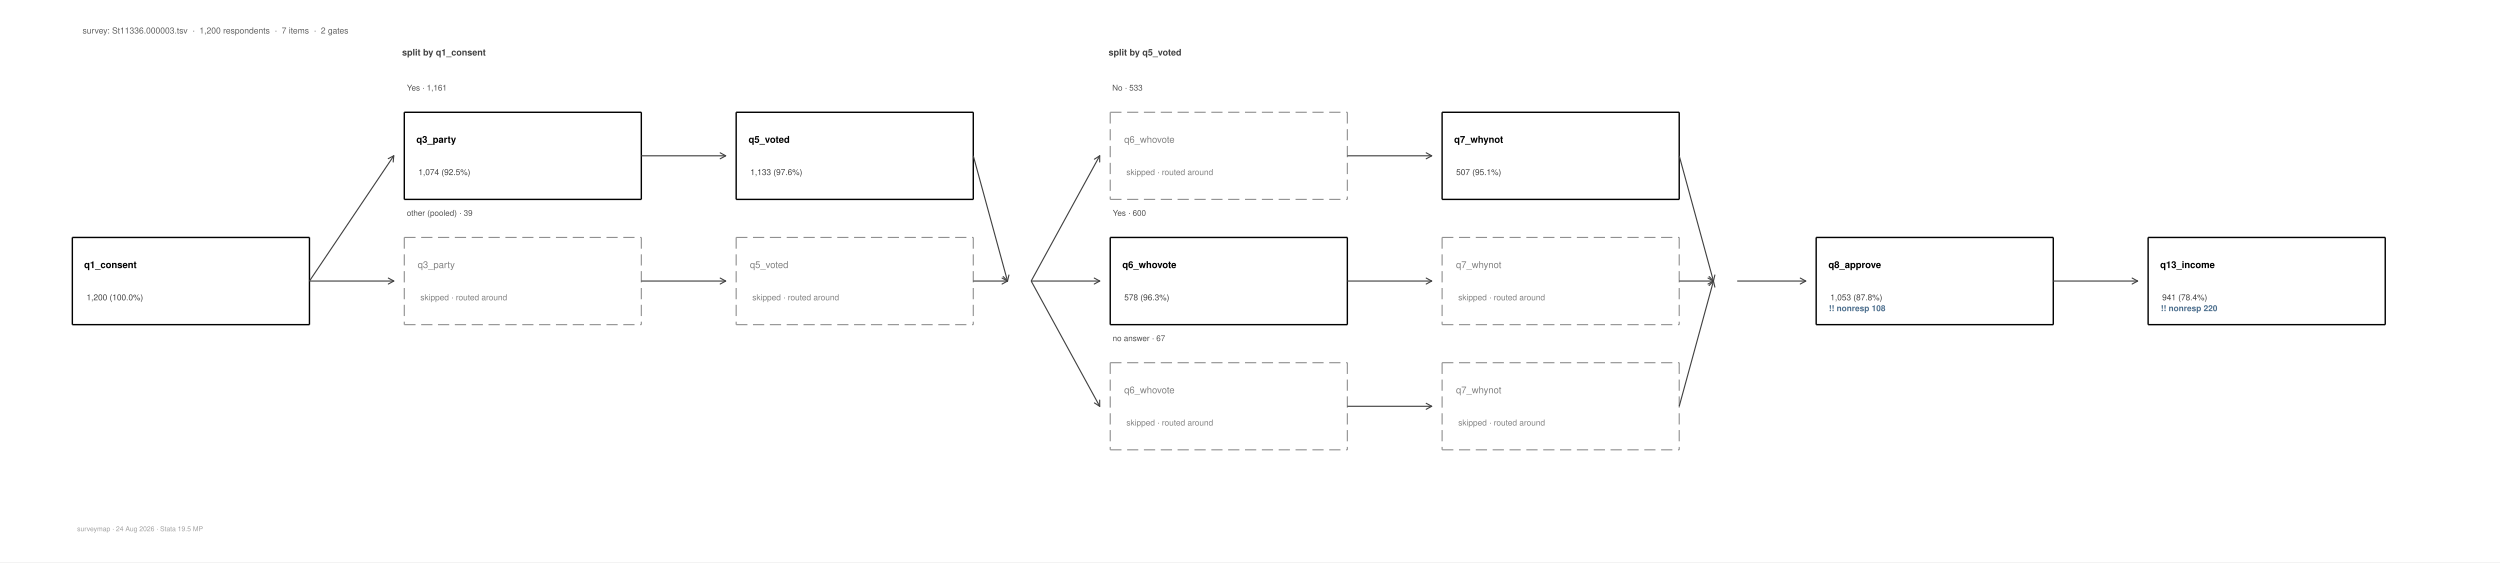
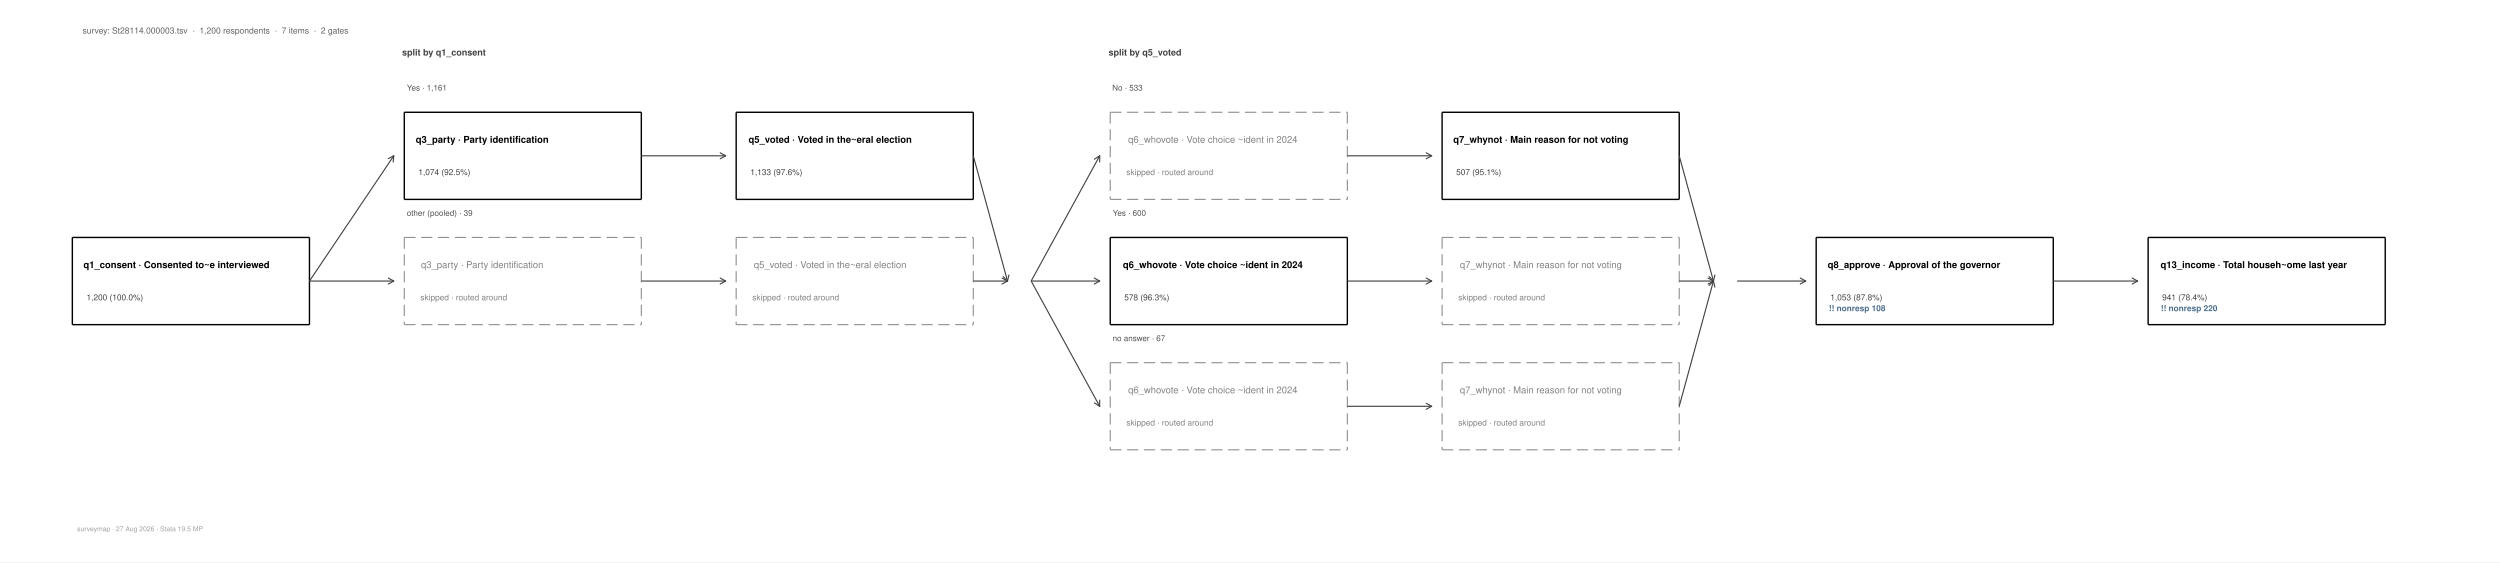
<svg xmlns="http://www.w3.org/2000/svg" version="1.1" width="13.343in" height="3.000in" viewBox="0 0 9607 2160">
  <rect x="0" y="0" width="9607" height="2160" style="fill:#FFFFFF;stroke:none" />
  <rect x="0.00" y="0.00" width="9605.80" height="2160.00" style="fill:#FFFFFF" />
  <rect x="2.16" y="2.16" width="9601.48" height="2155.68" style="fill:none;stroke:#FFFFFF;stroke-width:4.32" />
  <line x1="278.00" y1="912.46" x2="1189.17" y2="912.46" style="stroke:#000000;stroke-width:5.40" />
  <line x1="278.00" y1="1247.54" x2="1189.17" y2="1247.54" style="stroke:#000000;stroke-width:5.40" />
  <line x1="278.00" y1="912.46" x2="278.00" y2="1247.54" style="stroke:#000000;stroke-width:5.40" />
  <line x1="1189.17" y1="912.46" x2="1189.17" y2="1247.54" style="stroke:#000000;stroke-width:5.40" />
  <line x1="1553.63" y1="431.46" x2="2464.50" y2="431.46" style="stroke:#000000;stroke-width:5.40" />
  <line x1="1553.63" y1="766.24" x2="2464.50" y2="766.24" style="stroke:#000000;stroke-width:5.40" />
  <line x1="1553.63" y1="431.46" x2="1553.63" y2="766.24" style="stroke:#000000;stroke-width:5.40" />
  <line x1="2464.50" y1="431.46" x2="2464.50" y2="766.24" style="stroke:#000000;stroke-width:5.40" />
  <line x1="2828.96" y1="431.46" x2="3740.13" y2="431.46" style="stroke:#000000;stroke-width:5.40" />
  <line x1="2828.96" y1="766.24" x2="3740.13" y2="766.24" style="stroke:#000000;stroke-width:5.40" />
  <line x1="2828.96" y1="431.46" x2="2828.96" y2="766.24" style="stroke:#000000;stroke-width:5.40" />
  <line x1="3740.13" y1="431.46" x2="3740.13" y2="766.24" style="stroke:#000000;stroke-width:5.40" />
  <line x1="5541.74" y1="431.46" x2="6452.90" y2="431.46" style="stroke:#000000;stroke-width:5.40" />
  <line x1="5541.74" y1="766.24" x2="6452.90" y2="766.24" style="stroke:#000000;stroke-width:5.40" />
  <line x1="5541.74" y1="431.46" x2="5541.74" y2="766.24" style="stroke:#000000;stroke-width:5.40" />
  <line x1="6452.90" y1="431.46" x2="6452.90" y2="766.24" style="stroke:#000000;stroke-width:5.40" />
  <line x1="4266.41" y1="912.46" x2="5177.57" y2="912.46" style="stroke:#000000;stroke-width:5.40" />
  <line x1="4266.41" y1="1247.54" x2="5177.57" y2="1247.54" style="stroke:#000000;stroke-width:5.40" />
  <line x1="4266.41" y1="912.46" x2="4266.41" y2="1247.54" style="stroke:#000000;stroke-width:5.40" />
  <line x1="5177.57" y1="912.46" x2="5177.57" y2="1247.54" style="stroke:#000000;stroke-width:5.40" />
  <line x1="6979.19" y1="912.46" x2="7890.35" y2="912.46" style="stroke:#000000;stroke-width:5.40" />
  <line x1="6979.19" y1="1247.54" x2="7890.35" y2="1247.54" style="stroke:#000000;stroke-width:5.40" />
  <line x1="6979.19" y1="912.46" x2="6979.19" y2="1247.54" style="stroke:#000000;stroke-width:5.40" />
  <line x1="7890.35" y1="912.46" x2="7890.35" y2="1247.54" style="stroke:#000000;stroke-width:5.40" />
  <line x1="8254.81" y1="912.46" x2="9165.98" y2="912.46" style="stroke:#000000;stroke-width:5.40" />
  <line x1="8254.81" y1="1247.54" x2="9165.98" y2="1247.54" style="stroke:#000000;stroke-width:5.40" />
  <line x1="8254.81" y1="912.46" x2="8254.81" y2="1247.54" style="stroke:#000000;stroke-width:5.40" />
  <line x1="9165.98" y1="912.46" x2="9165.98" y2="1247.54" style="stroke:#000000;stroke-width:5.40" />
  <line x1="1553.63" y1="912.46" x2="1596.86" y2="912.46" style="stroke:#909090;stroke-width:4.32" />
  <line x1="1618.48" y1="912.46" x2="1661.71" y2="912.46" style="stroke:#909090;stroke-width:4.32" />
  <line x1="1683.03" y1="912.46" x2="1726.26" y2="912.46" style="stroke:#909090;stroke-width:4.32" />
  <line x1="1747.87" y1="912.46" x2="1791.11" y2="912.46" style="stroke:#909090;stroke-width:4.32" />
  <line x1="1812.72" y1="912.46" x2="1855.65" y2="912.46" style="stroke:#909090;stroke-width:4.32" />
  <line x1="1877.27" y1="912.46" x2="1920.50" y2="912.46" style="stroke:#909090;stroke-width:4.32" />
  <line x1="1942.12" y1="912.46" x2="1985.35" y2="912.46" style="stroke:#909090;stroke-width:4.32" />
  <line x1="2006.96" y1="912.46" x2="2049.89" y2="912.46" style="stroke:#909090;stroke-width:4.32" />
  <line x1="2071.51" y1="912.46" x2="2114.74" y2="912.46" style="stroke:#909090;stroke-width:4.32" />
  <line x1="2136.36" y1="912.46" x2="2179.59" y2="912.46" style="stroke:#909090;stroke-width:4.32" />
  <line x1="2200.90" y1="912.46" x2="2244.14" y2="912.46" style="stroke:#909090;stroke-width:4.32" />
  <line x1="2265.75" y1="912.46" x2="2308.98" y2="912.46" style="stroke:#909090;stroke-width:4.32" />
  <line x1="2330.60" y1="912.46" x2="2373.53" y2="912.46" style="stroke:#909090;stroke-width:4.32" />
  <line x1="2395.15" y1="912.46" x2="2438.38" y2="912.46" style="stroke:#909090;stroke-width:4.32" />
  <line x1="2459.99" y1="912.46" x2="2464.50" y2="912.46" style="stroke:#909090;stroke-width:4.32" />
  <line x1="1553.63" y1="1247.54" x2="1596.86" y2="1247.54" style="stroke:#909090;stroke-width:4.32" />
  <line x1="1618.48" y1="1247.54" x2="1661.71" y2="1247.54" style="stroke:#909090;stroke-width:4.32" />
  <line x1="1683.03" y1="1247.54" x2="1726.26" y2="1247.54" style="stroke:#909090;stroke-width:4.32" />
  <line x1="1747.87" y1="1247.54" x2="1791.11" y2="1247.54" style="stroke:#909090;stroke-width:4.32" />
  <line x1="1812.72" y1="1247.54" x2="1855.65" y2="1247.54" style="stroke:#909090;stroke-width:4.32" />
  <line x1="1877.27" y1="1247.54" x2="1920.50" y2="1247.54" style="stroke:#909090;stroke-width:4.32" />
  <line x1="1942.12" y1="1247.54" x2="1985.35" y2="1247.54" style="stroke:#909090;stroke-width:4.32" />
  <line x1="2006.96" y1="1247.54" x2="2049.89" y2="1247.54" style="stroke:#909090;stroke-width:4.32" />
  <line x1="2071.51" y1="1247.54" x2="2114.74" y2="1247.54" style="stroke:#909090;stroke-width:4.32" />
  <line x1="2136.36" y1="1247.54" x2="2179.59" y2="1247.54" style="stroke:#909090;stroke-width:4.32" />
  <line x1="2200.90" y1="1247.54" x2="2244.14" y2="1247.54" style="stroke:#909090;stroke-width:4.32" />
  <line x1="2265.75" y1="1247.54" x2="2308.98" y2="1247.54" style="stroke:#909090;stroke-width:4.32" />
  <line x1="2330.60" y1="1247.54" x2="2373.53" y2="1247.54" style="stroke:#909090;stroke-width:4.32" />
  <line x1="2395.15" y1="1247.54" x2="2438.38" y2="1247.54" style="stroke:#909090;stroke-width:4.32" />
  <line x1="2459.99" y1="1247.54" x2="2464.50" y2="1247.54" style="stroke:#909090;stroke-width:4.32" />
  <line x1="1553.63" y1="912.46" x2="1553.63" y2="955.70" style="stroke:#909090;stroke-width:4.32" />
  <line x1="1553.63" y1="977.31" x2="1553.63" y2="1020.25" style="stroke:#909090;stroke-width:4.32" />
  <line x1="1553.63" y1="1041.87" x2="1553.63" y2="1085.10" style="stroke:#909090;stroke-width:4.32" />
  <line x1="1553.63" y1="1106.72" x2="1553.63" y2="1149.96" style="stroke:#909090;stroke-width:4.32" />
  <line x1="1553.63" y1="1171.28" x2="1553.63" y2="1214.51" style="stroke:#909090;stroke-width:4.32" />
  <line x1="1553.63" y1="1236.13" x2="1553.63" y2="1247.54" style="stroke:#909090;stroke-width:4.32" />
  <line x1="2464.50" y1="912.46" x2="2464.50" y2="955.70" style="stroke:#909090;stroke-width:4.32" />
  <line x1="2464.50" y1="977.31" x2="2464.50" y2="1020.25" style="stroke:#909090;stroke-width:4.32" />
  <line x1="2464.50" y1="1041.87" x2="2464.50" y2="1085.10" style="stroke:#909090;stroke-width:4.32" />
  <line x1="2464.50" y1="1106.72" x2="2464.50" y2="1149.96" style="stroke:#909090;stroke-width:4.32" />
  <line x1="2464.50" y1="1171.28" x2="2464.50" y2="1214.51" style="stroke:#909090;stroke-width:4.32" />
  <line x1="2464.50" y1="1236.13" x2="2464.50" y2="1247.54" style="stroke:#909090;stroke-width:4.32" />
  <line x1="2828.96" y1="912.46" x2="2872.19" y2="912.46" style="stroke:#909090;stroke-width:4.32" />
  <line x1="2893.51" y1="912.46" x2="2936.74" y2="912.46" style="stroke:#909090;stroke-width:4.32" />
  <line x1="2958.36" y1="912.46" x2="3001.59" y2="912.46" style="stroke:#909090;stroke-width:4.32" />
  <line x1="3023.20" y1="912.46" x2="3066.13" y2="912.46" style="stroke:#909090;stroke-width:4.32" />
  <line x1="3087.75" y1="912.46" x2="3130.98" y2="912.46" style="stroke:#909090;stroke-width:4.32" />
  <line x1="3152.60" y1="912.46" x2="3195.83" y2="912.46" style="stroke:#909090;stroke-width:4.32" />
  <line x1="3217.44" y1="912.46" x2="3260.38" y2="912.46" style="stroke:#909090;stroke-width:4.32" />
  <line x1="3281.99" y1="912.46" x2="3325.22" y2="912.46" style="stroke:#909090;stroke-width:4.32" />
  <line x1="3346.84" y1="912.46" x2="3390.07" y2="912.46" style="stroke:#909090;stroke-width:4.32" />
  <line x1="3411.39" y1="912.46" x2="3454.62" y2="912.46" style="stroke:#909090;stroke-width:4.32" />
  <line x1="3476.23" y1="912.46" x2="3519.46" y2="912.46" style="stroke:#909090;stroke-width:4.32" />
  <line x1="3541.08" y1="912.46" x2="3584.01" y2="912.46" style="stroke:#909090;stroke-width:4.32" />
  <line x1="3605.63" y1="912.46" x2="3648.86" y2="912.46" style="stroke:#909090;stroke-width:4.32" />
  <line x1="3670.47" y1="912.46" x2="3713.71" y2="912.46" style="stroke:#909090;stroke-width:4.32" />
  <line x1="3735.32" y1="912.46" x2="3740.13" y2="912.46" style="stroke:#909090;stroke-width:4.32" />
  <line x1="2828.96" y1="1247.54" x2="2872.19" y2="1247.54" style="stroke:#909090;stroke-width:4.32" />
  <line x1="2893.51" y1="1247.54" x2="2936.74" y2="1247.54" style="stroke:#909090;stroke-width:4.32" />
  <line x1="2958.36" y1="1247.54" x2="3001.59" y2="1247.54" style="stroke:#909090;stroke-width:4.32" />
  <line x1="3023.20" y1="1247.54" x2="3066.13" y2="1247.54" style="stroke:#909090;stroke-width:4.32" />
  <line x1="3087.75" y1="1247.54" x2="3130.98" y2="1247.54" style="stroke:#909090;stroke-width:4.32" />
  <line x1="3152.60" y1="1247.54" x2="3195.83" y2="1247.54" style="stroke:#909090;stroke-width:4.32" />
  <line x1="3217.44" y1="1247.54" x2="3260.38" y2="1247.54" style="stroke:#909090;stroke-width:4.32" />
  <line x1="3281.99" y1="1247.54" x2="3325.22" y2="1247.54" style="stroke:#909090;stroke-width:4.32" />
  <line x1="3346.84" y1="1247.54" x2="3390.07" y2="1247.54" style="stroke:#909090;stroke-width:4.32" />
  <line x1="3411.39" y1="1247.54" x2="3454.62" y2="1247.54" style="stroke:#909090;stroke-width:4.32" />
  <line x1="3476.23" y1="1247.54" x2="3519.46" y2="1247.54" style="stroke:#909090;stroke-width:4.32" />
  <line x1="3541.08" y1="1247.54" x2="3584.01" y2="1247.54" style="stroke:#909090;stroke-width:4.32" />
  <line x1="3605.63" y1="1247.54" x2="3648.86" y2="1247.54" style="stroke:#909090;stroke-width:4.32" />
  <line x1="3670.47" y1="1247.54" x2="3713.71" y2="1247.54" style="stroke:#909090;stroke-width:4.32" />
  <line x1="3735.32" y1="1247.54" x2="3740.13" y2="1247.54" style="stroke:#909090;stroke-width:4.32" />
  <line x1="2828.96" y1="912.46" x2="2828.96" y2="955.70" style="stroke:#909090;stroke-width:4.32" />
  <line x1="2828.96" y1="977.31" x2="2828.96" y2="1020.25" style="stroke:#909090;stroke-width:4.32" />
  <line x1="2828.96" y1="1041.87" x2="2828.96" y2="1085.10" style="stroke:#909090;stroke-width:4.32" />
  <line x1="2828.96" y1="1106.72" x2="2828.96" y2="1149.96" style="stroke:#909090;stroke-width:4.32" />
  <line x1="2828.96" y1="1171.28" x2="2828.96" y2="1214.51" style="stroke:#909090;stroke-width:4.32" />
  <line x1="2828.96" y1="1236.13" x2="2828.96" y2="1247.54" style="stroke:#909090;stroke-width:4.32" />
  <line x1="3740.13" y1="912.46" x2="3740.13" y2="955.70" style="stroke:#909090;stroke-width:4.32" />
  <line x1="3740.13" y1="977.31" x2="3740.13" y2="1020.25" style="stroke:#909090;stroke-width:4.32" />
  <line x1="3740.13" y1="1041.87" x2="3740.13" y2="1085.10" style="stroke:#909090;stroke-width:4.32" />
  <line x1="3740.13" y1="1106.72" x2="3740.13" y2="1149.96" style="stroke:#909090;stroke-width:4.32" />
  <line x1="3740.13" y1="1171.28" x2="3740.13" y2="1214.51" style="stroke:#909090;stroke-width:4.32" />
  <line x1="3740.13" y1="1236.13" x2="3740.13" y2="1247.54" style="stroke:#909090;stroke-width:4.32" />
  <line x1="4266.41" y1="431.46" x2="4309.64" y2="431.46" style="stroke:#909090;stroke-width:4.32" />
  <line x1="4331.26" y1="431.46" x2="4374.19" y2="431.46" style="stroke:#909090;stroke-width:4.32" />
  <line x1="4395.80" y1="431.46" x2="4439.03" y2="431.46" style="stroke:#909090;stroke-width:4.32" />
  <line x1="4460.65" y1="431.46" x2="4503.88" y2="431.46" style="stroke:#909090;stroke-width:4.32" />
  <line x1="4525.20" y1="431.46" x2="4568.43" y2="431.46" style="stroke:#909090;stroke-width:4.32" />
  <line x1="4590.04" y1="431.46" x2="4633.28" y2="431.46" style="stroke:#909090;stroke-width:4.32" />
  <line x1="4654.89" y1="431.46" x2="4697.82" y2="431.46" style="stroke:#909090;stroke-width:4.32" />
  <line x1="4719.44" y1="431.46" x2="4762.67" y2="431.46" style="stroke:#909090;stroke-width:4.32" />
  <line x1="4784.29" y1="431.46" x2="4827.52" y2="431.46" style="stroke:#909090;stroke-width:4.32" />
  <line x1="4849.13" y1="431.46" x2="4892.06" y2="431.46" style="stroke:#909090;stroke-width:4.32" />
  <line x1="4913.68" y1="431.46" x2="4956.91" y2="431.46" style="stroke:#909090;stroke-width:4.32" />
  <line x1="4978.53" y1="431.46" x2="5021.76" y2="431.46" style="stroke:#909090;stroke-width:4.32" />
  <line x1="5043.37" y1="431.46" x2="5086.31" y2="431.46" style="stroke:#909090;stroke-width:4.32" />
  <line x1="5107.92" y1="431.46" x2="5151.15" y2="431.46" style="stroke:#909090;stroke-width:4.32" />
  <line x1="5172.77" y1="431.46" x2="5177.57" y2="431.46" style="stroke:#909090;stroke-width:4.32" />
  <line x1="4266.41" y1="766.24" x2="4309.64" y2="766.24" style="stroke:#909090;stroke-width:4.32" />
  <line x1="4331.26" y1="766.24" x2="4374.19" y2="766.24" style="stroke:#909090;stroke-width:4.32" />
  <line x1="4395.80" y1="766.24" x2="4439.03" y2="766.24" style="stroke:#909090;stroke-width:4.32" />
  <line x1="4460.65" y1="766.24" x2="4503.88" y2="766.24" style="stroke:#909090;stroke-width:4.32" />
  <line x1="4525.20" y1="766.24" x2="4568.43" y2="766.24" style="stroke:#909090;stroke-width:4.32" />
  <line x1="4590.04" y1="766.24" x2="4633.28" y2="766.24" style="stroke:#909090;stroke-width:4.32" />
  <line x1="4654.89" y1="766.24" x2="4697.82" y2="766.24" style="stroke:#909090;stroke-width:4.32" />
  <line x1="4719.44" y1="766.24" x2="4762.67" y2="766.24" style="stroke:#909090;stroke-width:4.32" />
  <line x1="4784.29" y1="766.24" x2="4827.52" y2="766.24" style="stroke:#909090;stroke-width:4.32" />
  <line x1="4849.13" y1="766.24" x2="4892.06" y2="766.24" style="stroke:#909090;stroke-width:4.32" />
  <line x1="4913.68" y1="766.24" x2="4956.91" y2="766.24" style="stroke:#909090;stroke-width:4.32" />
  <line x1="4978.53" y1="766.24" x2="5021.76" y2="766.24" style="stroke:#909090;stroke-width:4.32" />
  <line x1="5043.37" y1="766.24" x2="5086.31" y2="766.24" style="stroke:#909090;stroke-width:4.32" />
  <line x1="5107.92" y1="766.24" x2="5151.15" y2="766.24" style="stroke:#909090;stroke-width:4.32" />
  <line x1="5172.77" y1="766.24" x2="5177.57" y2="766.24" style="stroke:#909090;stroke-width:4.32" />
  <line x1="4266.41" y1="431.46" x2="4266.41" y2="474.70" style="stroke:#909090;stroke-width:4.32" />
  <line x1="4266.41" y1="496.31" x2="4266.41" y2="539.25" style="stroke:#909090;stroke-width:4.32" />
  <line x1="4266.41" y1="560.87" x2="4266.41" y2="604.10" style="stroke:#909090;stroke-width:4.32" />
  <line x1="4266.41" y1="625.72" x2="4266.41" y2="668.96" style="stroke:#909090;stroke-width:4.32" />
  <line x1="4266.41" y1="690.28" x2="4266.41" y2="733.51" style="stroke:#909090;stroke-width:4.32" />
  <line x1="4266.41" y1="755.13" x2="4266.41" y2="766.24" style="stroke:#909090;stroke-width:4.32" />
  <line x1="5177.57" y1="431.46" x2="5177.57" y2="474.70" style="stroke:#909090;stroke-width:4.32" />
  <line x1="5177.57" y1="496.31" x2="5177.57" y2="539.25" style="stroke:#909090;stroke-width:4.32" />
  <line x1="5177.57" y1="560.87" x2="5177.57" y2="604.10" style="stroke:#909090;stroke-width:4.32" />
  <line x1="5177.57" y1="625.72" x2="5177.57" y2="668.96" style="stroke:#909090;stroke-width:4.32" />
  <line x1="5177.57" y1="690.28" x2="5177.57" y2="733.51" style="stroke:#909090;stroke-width:4.32" />
  <line x1="5177.57" y1="755.13" x2="5177.57" y2="766.24" style="stroke:#909090;stroke-width:4.32" />
  <line x1="5541.74" y1="912.46" x2="5584.97" y2="912.46" style="stroke:#909090;stroke-width:4.32" />
  <line x1="5606.59" y1="912.46" x2="5649.52" y2="912.46" style="stroke:#909090;stroke-width:4.32" />
  <line x1="5671.13" y1="912.46" x2="5714.36" y2="912.46" style="stroke:#909090;stroke-width:4.32" />
  <line x1="5735.98" y1="912.46" x2="5779.21" y2="912.46" style="stroke:#909090;stroke-width:4.32" />
  <line x1="5800.83" y1="912.46" x2="5843.76" y2="912.46" style="stroke:#909090;stroke-width:4.32" />
  <line x1="5865.37" y1="912.46" x2="5908.61" y2="912.46" style="stroke:#909090;stroke-width:4.32" />
  <line x1="5930.22" y1="912.46" x2="5973.45" y2="912.46" style="stroke:#909090;stroke-width:4.32" />
  <line x1="5994.77" y1="912.46" x2="6038.00" y2="912.46" style="stroke:#909090;stroke-width:4.32" />
  <line x1="6059.62" y1="912.46" x2="6102.85" y2="912.46" style="stroke:#909090;stroke-width:4.32" />
  <line x1="6124.46" y1="912.46" x2="6167.69" y2="912.46" style="stroke:#909090;stroke-width:4.32" />
  <line x1="6189.01" y1="912.46" x2="6232.24" y2="912.46" style="stroke:#909090;stroke-width:4.32" />
  <line x1="6253.86" y1="912.46" x2="6297.09" y2="912.46" style="stroke:#909090;stroke-width:4.32" />
  <line x1="6318.70" y1="912.46" x2="6361.64" y2="912.46" style="stroke:#909090;stroke-width:4.32" />
  <line x1="6383.25" y1="912.46" x2="6426.48" y2="912.46" style="stroke:#909090;stroke-width:4.32" />
  <line x1="6448.10" y1="912.46" x2="6452.90" y2="912.46" style="stroke:#909090;stroke-width:4.32" />
  <line x1="5541.74" y1="1247.54" x2="5584.97" y2="1247.54" style="stroke:#909090;stroke-width:4.32" />
  <line x1="5606.59" y1="1247.54" x2="5649.52" y2="1247.54" style="stroke:#909090;stroke-width:4.32" />
  <line x1="5671.13" y1="1247.54" x2="5714.36" y2="1247.54" style="stroke:#909090;stroke-width:4.32" />
  <line x1="5735.98" y1="1247.54" x2="5779.21" y2="1247.54" style="stroke:#909090;stroke-width:4.32" />
  <line x1="5800.83" y1="1247.54" x2="5843.76" y2="1247.54" style="stroke:#909090;stroke-width:4.32" />
  <line x1="5865.37" y1="1247.54" x2="5908.61" y2="1247.54" style="stroke:#909090;stroke-width:4.32" />
  <line x1="5930.22" y1="1247.54" x2="5973.45" y2="1247.54" style="stroke:#909090;stroke-width:4.32" />
  <line x1="5994.77" y1="1247.54" x2="6038.00" y2="1247.54" style="stroke:#909090;stroke-width:4.32" />
  <line x1="6059.62" y1="1247.54" x2="6102.85" y2="1247.54" style="stroke:#909090;stroke-width:4.32" />
  <line x1="6124.46" y1="1247.54" x2="6167.69" y2="1247.54" style="stroke:#909090;stroke-width:4.32" />
  <line x1="6189.01" y1="1247.54" x2="6232.24" y2="1247.54" style="stroke:#909090;stroke-width:4.32" />
  <line x1="6253.86" y1="1247.54" x2="6297.09" y2="1247.54" style="stroke:#909090;stroke-width:4.32" />
  <line x1="6318.70" y1="1247.54" x2="6361.64" y2="1247.54" style="stroke:#909090;stroke-width:4.32" />
  <line x1="6383.25" y1="1247.54" x2="6426.48" y2="1247.54" style="stroke:#909090;stroke-width:4.32" />
  <line x1="6448.10" y1="1247.54" x2="6452.90" y2="1247.54" style="stroke:#909090;stroke-width:4.32" />
  <line x1="5541.74" y1="912.46" x2="5541.74" y2="955.70" style="stroke:#909090;stroke-width:4.32" />
  <line x1="5541.74" y1="977.31" x2="5541.74" y2="1020.25" style="stroke:#909090;stroke-width:4.32" />
  <line x1="5541.74" y1="1041.87" x2="5541.74" y2="1085.10" style="stroke:#909090;stroke-width:4.32" />
  <line x1="5541.74" y1="1106.72" x2="5541.74" y2="1149.96" style="stroke:#909090;stroke-width:4.32" />
  <line x1="5541.74" y1="1171.28" x2="5541.74" y2="1214.51" style="stroke:#909090;stroke-width:4.32" />
  <line x1="5541.74" y1="1236.13" x2="5541.74" y2="1247.54" style="stroke:#909090;stroke-width:4.32" />
  <line x1="6452.90" y1="912.46" x2="6452.90" y2="955.70" style="stroke:#909090;stroke-width:4.32" />
  <line x1="6452.90" y1="977.31" x2="6452.90" y2="1020.25" style="stroke:#909090;stroke-width:4.32" />
  <line x1="6452.90" y1="1041.87" x2="6452.90" y2="1085.10" style="stroke:#909090;stroke-width:4.32" />
  <line x1="6452.90" y1="1106.72" x2="6452.90" y2="1149.96" style="stroke:#909090;stroke-width:4.32" />
  <line x1="6452.90" y1="1171.28" x2="6452.90" y2="1214.51" style="stroke:#909090;stroke-width:4.32" />
  <line x1="6452.90" y1="1236.13" x2="6452.90" y2="1247.54" style="stroke:#909090;stroke-width:4.32" />
  <line x1="4266.41" y1="1393.76" x2="4309.64" y2="1393.76" style="stroke:#909090;stroke-width:4.32" />
  <line x1="4331.26" y1="1393.76" x2="4374.19" y2="1393.76" style="stroke:#909090;stroke-width:4.32" />
  <line x1="4395.80" y1="1393.76" x2="4439.03" y2="1393.76" style="stroke:#909090;stroke-width:4.32" />
  <line x1="4460.65" y1="1393.76" x2="4503.88" y2="1393.76" style="stroke:#909090;stroke-width:4.32" />
  <line x1="4525.20" y1="1393.76" x2="4568.43" y2="1393.76" style="stroke:#909090;stroke-width:4.32" />
  <line x1="4590.04" y1="1393.76" x2="4633.28" y2="1393.76" style="stroke:#909090;stroke-width:4.32" />
  <line x1="4654.89" y1="1393.76" x2="4697.82" y2="1393.76" style="stroke:#909090;stroke-width:4.32" />
  <line x1="4719.44" y1="1393.76" x2="4762.67" y2="1393.76" style="stroke:#909090;stroke-width:4.32" />
  <line x1="4784.29" y1="1393.76" x2="4827.52" y2="1393.76" style="stroke:#909090;stroke-width:4.32" />
  <line x1="4849.13" y1="1393.76" x2="4892.06" y2="1393.76" style="stroke:#909090;stroke-width:4.32" />
  <line x1="4913.68" y1="1393.76" x2="4956.91" y2="1393.76" style="stroke:#909090;stroke-width:4.32" />
  <line x1="4978.53" y1="1393.76" x2="5021.76" y2="1393.76" style="stroke:#909090;stroke-width:4.32" />
  <line x1="5043.37" y1="1393.76" x2="5086.31" y2="1393.76" style="stroke:#909090;stroke-width:4.32" />
  <line x1="5107.92" y1="1393.76" x2="5151.15" y2="1393.76" style="stroke:#909090;stroke-width:4.32" />
  <line x1="5172.77" y1="1393.76" x2="5177.57" y2="1393.76" style="stroke:#909090;stroke-width:4.32" />
  <line x1="4266.41" y1="1728.54" x2="4309.64" y2="1728.54" style="stroke:#909090;stroke-width:4.32" />
  <line x1="4331.26" y1="1728.54" x2="4374.19" y2="1728.54" style="stroke:#909090;stroke-width:4.32" />
  <line x1="4395.80" y1="1728.54" x2="4439.03" y2="1728.54" style="stroke:#909090;stroke-width:4.32" />
  <line x1="4460.65" y1="1728.54" x2="4503.88" y2="1728.54" style="stroke:#909090;stroke-width:4.32" />
  <line x1="4525.20" y1="1728.54" x2="4568.43" y2="1728.54" style="stroke:#909090;stroke-width:4.32" />
  <line x1="4590.04" y1="1728.54" x2="4633.28" y2="1728.54" style="stroke:#909090;stroke-width:4.32" />
  <line x1="4654.89" y1="1728.54" x2="4697.82" y2="1728.54" style="stroke:#909090;stroke-width:4.32" />
  <line x1="4719.44" y1="1728.54" x2="4762.67" y2="1728.54" style="stroke:#909090;stroke-width:4.32" />
  <line x1="4784.29" y1="1728.54" x2="4827.52" y2="1728.54" style="stroke:#909090;stroke-width:4.32" />
  <line x1="4849.13" y1="1728.54" x2="4892.06" y2="1728.54" style="stroke:#909090;stroke-width:4.32" />
  <line x1="4913.68" y1="1728.54" x2="4956.91" y2="1728.54" style="stroke:#909090;stroke-width:4.32" />
  <line x1="4978.53" y1="1728.54" x2="5021.76" y2="1728.54" style="stroke:#909090;stroke-width:4.32" />
  <line x1="5043.37" y1="1728.54" x2="5086.31" y2="1728.54" style="stroke:#909090;stroke-width:4.32" />
  <line x1="5107.92" y1="1728.54" x2="5151.15" y2="1728.54" style="stroke:#909090;stroke-width:4.32" />
  <line x1="5172.77" y1="1728.54" x2="5177.57" y2="1728.54" style="stroke:#909090;stroke-width:4.32" />
  <line x1="4266.41" y1="1393.76" x2="4266.41" y2="1437.00" style="stroke:#909090;stroke-width:4.32" />
  <line x1="4266.41" y1="1458.62" x2="4266.41" y2="1501.55" style="stroke:#909090;stroke-width:4.32" />
  <line x1="4266.41" y1="1523.17" x2="4266.41" y2="1566.41" style="stroke:#909090;stroke-width:4.32" />
  <line x1="4266.41" y1="1588.02" x2="4266.41" y2="1631.26" style="stroke:#909090;stroke-width:4.32" />
  <line x1="4266.41" y1="1652.58" x2="4266.41" y2="1695.81" style="stroke:#909090;stroke-width:4.32" />
  <line x1="4266.41" y1="1717.43" x2="4266.41" y2="1728.54" style="stroke:#909090;stroke-width:4.32" />
  <line x1="5177.57" y1="1393.76" x2="5177.57" y2="1437.00" style="stroke:#909090;stroke-width:4.32" />
  <line x1="5177.57" y1="1458.62" x2="5177.57" y2="1501.55" style="stroke:#909090;stroke-width:4.32" />
  <line x1="5177.57" y1="1523.17" x2="5177.57" y2="1566.41" style="stroke:#909090;stroke-width:4.32" />
  <line x1="5177.57" y1="1588.02" x2="5177.57" y2="1631.26" style="stroke:#909090;stroke-width:4.32" />
  <line x1="5177.57" y1="1652.58" x2="5177.57" y2="1695.81" style="stroke:#909090;stroke-width:4.32" />
  <line x1="5177.57" y1="1717.43" x2="5177.57" y2="1728.54" style="stroke:#909090;stroke-width:4.32" />
  <line x1="5541.74" y1="1393.76" x2="5584.97" y2="1393.76" style="stroke:#909090;stroke-width:4.32" />
  <line x1="5606.59" y1="1393.76" x2="5649.52" y2="1393.76" style="stroke:#909090;stroke-width:4.32" />
  <line x1="5671.13" y1="1393.76" x2="5714.36" y2="1393.76" style="stroke:#909090;stroke-width:4.32" />
  <line x1="5735.98" y1="1393.76" x2="5779.21" y2="1393.76" style="stroke:#909090;stroke-width:4.32" />
  <line x1="5800.83" y1="1393.76" x2="5843.76" y2="1393.76" style="stroke:#909090;stroke-width:4.32" />
  <line x1="5865.37" y1="1393.76" x2="5908.61" y2="1393.76" style="stroke:#909090;stroke-width:4.32" />
  <line x1="5930.22" y1="1393.76" x2="5973.45" y2="1393.76" style="stroke:#909090;stroke-width:4.32" />
  <line x1="5994.77" y1="1393.76" x2="6038.00" y2="1393.76" style="stroke:#909090;stroke-width:4.32" />
  <line x1="6059.62" y1="1393.76" x2="6102.85" y2="1393.76" style="stroke:#909090;stroke-width:4.32" />
  <line x1="6124.46" y1="1393.76" x2="6167.69" y2="1393.76" style="stroke:#909090;stroke-width:4.32" />
  <line x1="6189.01" y1="1393.76" x2="6232.24" y2="1393.76" style="stroke:#909090;stroke-width:4.32" />
  <line x1="6253.86" y1="1393.76" x2="6297.09" y2="1393.76" style="stroke:#909090;stroke-width:4.32" />
  <line x1="6318.70" y1="1393.76" x2="6361.64" y2="1393.76" style="stroke:#909090;stroke-width:4.32" />
  <line x1="6383.25" y1="1393.76" x2="6426.48" y2="1393.76" style="stroke:#909090;stroke-width:4.32" />
  <line x1="6448.10" y1="1393.76" x2="6452.90" y2="1393.76" style="stroke:#909090;stroke-width:4.32" />
  <line x1="5541.74" y1="1728.54" x2="5584.97" y2="1728.54" style="stroke:#909090;stroke-width:4.32" />
  <line x1="5606.59" y1="1728.54" x2="5649.52" y2="1728.54" style="stroke:#909090;stroke-width:4.32" />
  <line x1="5671.13" y1="1728.54" x2="5714.36" y2="1728.54" style="stroke:#909090;stroke-width:4.32" />
  <line x1="5735.98" y1="1728.54" x2="5779.21" y2="1728.54" style="stroke:#909090;stroke-width:4.32" />
  <line x1="5800.83" y1="1728.54" x2="5843.76" y2="1728.54" style="stroke:#909090;stroke-width:4.32" />
  <line x1="5865.37" y1="1728.54" x2="5908.61" y2="1728.54" style="stroke:#909090;stroke-width:4.32" />
  <line x1="5930.22" y1="1728.54" x2="5973.45" y2="1728.54" style="stroke:#909090;stroke-width:4.32" />
  <line x1="5994.77" y1="1728.54" x2="6038.00" y2="1728.54" style="stroke:#909090;stroke-width:4.32" />
  <line x1="6059.62" y1="1728.54" x2="6102.85" y2="1728.54" style="stroke:#909090;stroke-width:4.32" />
  <line x1="6124.46" y1="1728.54" x2="6167.69" y2="1728.54" style="stroke:#909090;stroke-width:4.32" />
  <line x1="6189.01" y1="1728.54" x2="6232.24" y2="1728.54" style="stroke:#909090;stroke-width:4.32" />
  <line x1="6253.86" y1="1728.54" x2="6297.09" y2="1728.54" style="stroke:#909090;stroke-width:4.32" />
  <line x1="6318.70" y1="1728.54" x2="6361.64" y2="1728.54" style="stroke:#909090;stroke-width:4.32" />
  <line x1="6383.25" y1="1728.54" x2="6426.48" y2="1728.54" style="stroke:#909090;stroke-width:4.32" />
  <line x1="6448.10" y1="1728.54" x2="6452.90" y2="1728.54" style="stroke:#909090;stroke-width:4.32" />
  <line x1="5541.74" y1="1393.76" x2="5541.74" y2="1437.00" style="stroke:#909090;stroke-width:4.32" />
  <line x1="5541.74" y1="1458.62" x2="5541.74" y2="1501.55" style="stroke:#909090;stroke-width:4.32" />
  <line x1="5541.74" y1="1523.17" x2="5541.74" y2="1566.41" style="stroke:#909090;stroke-width:4.32" />
  <line x1="5541.74" y1="1588.02" x2="5541.74" y2="1631.26" style="stroke:#909090;stroke-width:4.32" />
  <line x1="5541.74" y1="1652.58" x2="5541.74" y2="1695.81" style="stroke:#909090;stroke-width:4.32" />
  <line x1="5541.74" y1="1717.43" x2="5541.74" y2="1728.54" style="stroke:#909090;stroke-width:4.32" />
  <line x1="6452.90" y1="1393.76" x2="6452.90" y2="1437.00" style="stroke:#909090;stroke-width:4.32" />
  <line x1="6452.90" y1="1458.62" x2="6452.90" y2="1501.55" style="stroke:#909090;stroke-width:4.32" />
  <line x1="6452.90" y1="1523.17" x2="6452.90" y2="1566.41" style="stroke:#909090;stroke-width:4.32" />
  <line x1="6452.90" y1="1588.02" x2="6452.90" y2="1631.26" style="stroke:#909090;stroke-width:4.32" />
  <line x1="6452.90" y1="1652.58" x2="6452.90" y2="1695.81" style="stroke:#909090;stroke-width:4.32" />
  <line x1="6452.90" y1="1717.43" x2="6452.90" y2="1728.54" style="stroke:#909090;stroke-width:4.32" />
  <line x1="1189.17" y1="1080.00" x2="1513.10" y2="598.70" style="stroke:#404040;stroke-width:4.32" />
  <line x1="2464.50" y1="598.70" x2="2788.43" y2="598.70" style="stroke:#404040;stroke-width:4.32" />
  <line x1="3740.13" y1="598.70" x2="3871.62" y2="1080.00" style="stroke:#404040;stroke-width:4.32" />
  <line x1="1189.17" y1="1080.00" x2="1513.10" y2="1080.00" style="stroke:#404040;stroke-width:4.32" />
  <line x1="2464.50" y1="1080.00" x2="2788.43" y2="1080.00" style="stroke:#404040;stroke-width:4.32" />
  <line x1="3740.13" y1="1080.00" x2="3871.62" y2="1080.00" style="stroke:#404040;stroke-width:4.32" />
  <line x1="3962.59" y1="1080.00" x2="4225.88" y2="598.70" style="stroke:#404040;stroke-width:4.32" />
  <line x1="5177.57" y1="598.70" x2="5501.51" y2="598.70" style="stroke:#404040;stroke-width:4.32" />
  <line x1="6452.90" y1="598.70" x2="6584.40" y2="1080.00" style="stroke:#404040;stroke-width:4.32" />
  <line x1="3962.59" y1="1080.00" x2="4225.88" y2="1080.00" style="stroke:#404040;stroke-width:4.32" />
  <line x1="5177.57" y1="1080.00" x2="5501.51" y2="1080.00" style="stroke:#404040;stroke-width:4.32" />
  <line x1="6452.90" y1="1080.00" x2="6584.40" y2="1080.00" style="stroke:#404040;stroke-width:4.32" />
  <line x1="3962.59" y1="1080.00" x2="4225.88" y2="1561.30" style="stroke:#404040;stroke-width:4.32" />
  <line x1="5177.57" y1="1561.30" x2="5501.51" y2="1561.30" style="stroke:#404040;stroke-width:4.32" />
  <line x1="6452.90" y1="1561.30" x2="6584.40" y2="1080.00" style="stroke:#404040;stroke-width:4.32" />
  <line x1="6675.66" y1="1080.00" x2="6938.96" y2="1080.00" style="stroke:#404040;stroke-width:4.32" />
  <line x1="7890.35" y1="1080.00" x2="8214.29" y2="1080.00" style="stroke:#404040;stroke-width:4.32" />
  <line x1="1513.10" y1="598.70" x2="1511.00" y2="622.42" stroke-linecap="round" style="stroke:#404040;stroke-width:4.32" />
  <line x1="1513.10" y1="598.70" x2="1492.09" y2="609.51" stroke-linecap="round" style="stroke:#404040;stroke-width:4.32" />
  <line x1="2788.43" y1="598.70" x2="2767.72" y2="610.11" stroke-linecap="round" style="stroke:#404040;stroke-width:4.32" />
  <line x1="2788.43" y1="598.70" x2="2767.72" y2="587.29" stroke-linecap="round" style="stroke:#404040;stroke-width:4.32" />
  <line x1="3871.62" y1="1080.00" x2="3855.11" y2="1062.89" stroke-linecap="round" style="stroke:#404040;stroke-width:4.32" />
  <line x1="3871.62" y1="1080.00" x2="3877.02" y2="1056.88" stroke-linecap="round" style="stroke:#404040;stroke-width:4.32" />
  <line x1="1513.10" y1="1080.00" x2="1492.39" y2="1091.41" stroke-linecap="round" style="stroke:#404040;stroke-width:4.32" />
  <line x1="1513.10" y1="1080.00" x2="1492.39" y2="1068.59" stroke-linecap="round" style="stroke:#404040;stroke-width:4.32" />
  <line x1="2788.43" y1="1080.00" x2="2767.72" y2="1091.41" stroke-linecap="round" style="stroke:#404040;stroke-width:4.32" />
  <line x1="2788.43" y1="1080.00" x2="2767.72" y2="1068.59" stroke-linecap="round" style="stroke:#404040;stroke-width:4.32" />
  <line x1="3871.62" y1="1080.00" x2="3850.91" y2="1091.41" stroke-linecap="round" style="stroke:#404040;stroke-width:4.32" />
  <line x1="3871.62" y1="1080.00" x2="3850.91" y2="1068.59" stroke-linecap="round" style="stroke:#404040;stroke-width:4.32" />
  <line x1="4225.88" y1="598.70" x2="4225.88" y2="622.42" stroke-linecap="round" style="stroke:#404040;stroke-width:4.32" />
  <line x1="4225.88" y1="598.70" x2="4205.76" y2="611.61" stroke-linecap="round" style="stroke:#404040;stroke-width:4.32" />
  <line x1="5501.51" y1="598.70" x2="5480.79" y2="610.11" stroke-linecap="round" style="stroke:#404040;stroke-width:4.32" />
  <line x1="5501.51" y1="598.70" x2="5480.79" y2="587.29" stroke-linecap="round" style="stroke:#404040;stroke-width:4.32" />
  <line x1="6584.40" y1="1080.00" x2="6567.89" y2="1062.89" stroke-linecap="round" style="stroke:#404040;stroke-width:4.32" />
  <line x1="6584.40" y1="1080.00" x2="6589.80" y2="1056.88" stroke-linecap="round" style="stroke:#404040;stroke-width:4.32" />
  <line x1="4225.88" y1="1080.00" x2="4205.16" y2="1091.41" stroke-linecap="round" style="stroke:#404040;stroke-width:4.32" />
  <line x1="4225.88" y1="1080.00" x2="4205.16" y2="1068.59" stroke-linecap="round" style="stroke:#404040;stroke-width:4.32" />
  <line x1="5501.51" y1="1080.00" x2="5480.79" y2="1091.41" stroke-linecap="round" style="stroke:#404040;stroke-width:4.32" />
  <line x1="5501.51" y1="1080.00" x2="5480.79" y2="1068.59" stroke-linecap="round" style="stroke:#404040;stroke-width:4.32" />
  <line x1="6584.40" y1="1080.00" x2="6563.68" y2="1091.41" stroke-linecap="round" style="stroke:#404040;stroke-width:4.32" />
  <line x1="6584.40" y1="1080.00" x2="6563.68" y2="1068.59" stroke-linecap="round" style="stroke:#404040;stroke-width:4.32" />
  <line x1="4225.88" y1="1561.30" x2="4205.76" y2="1548.39" stroke-linecap="round" style="stroke:#404040;stroke-width:4.32" />
  <line x1="4225.88" y1="1561.30" x2="4225.88" y2="1537.58" stroke-linecap="round" style="stroke:#404040;stroke-width:4.32" />
  <line x1="5501.51" y1="1561.30" x2="5480.79" y2="1572.71" stroke-linecap="round" style="stroke:#404040;stroke-width:4.32" />
  <line x1="5501.51" y1="1561.30" x2="5480.79" y2="1549.89" stroke-linecap="round" style="stroke:#404040;stroke-width:4.32" />
  <line x1="6584.40" y1="1080.00" x2="6589.80" y2="1103.12" stroke-linecap="round" style="stroke:#404040;stroke-width:4.32" />
  <line x1="6584.40" y1="1080.00" x2="6567.89" y2="1097.11" stroke-linecap="round" style="stroke:#404040;stroke-width:4.32" />
  <line x1="6938.96" y1="1080.00" x2="6918.24" y2="1091.41" stroke-linecap="round" style="stroke:#404040;stroke-width:4.32" />
  <line x1="6938.96" y1="1080.00" x2="6918.24" y2="1068.59" stroke-linecap="round" style="stroke:#404040;stroke-width:4.32" />
  <line x1="8214.29" y1="1080.00" x2="8193.57" y2="1091.41" stroke-linecap="round" style="stroke:#404040;stroke-width:4.32" />
  <line x1="8214.29" y1="1080.00" x2="8193.57" y2="1068.59" stroke-linecap="round" style="stroke:#404040;stroke-width:4.32" />
-   <text x="424.21" y="1030.04" style="font-family:'Helvetica';font-weight:bold;font-size:36.33px;fill:#000000" text-anchor="middle">q1_consent</text>
+   <text x="678.19" y="1030.04" style="font-family:'Helvetica';font-weight:bold;font-size:36.33px;fill:#000000" text-anchor="middle">q1_consent · Consented to~e interviewed</text>
  <text x="441.32" y="1153.97" style="font-family:'Helvetica';font-size:31.82px;fill:#404040" text-anchor="middle">1,200 (100.0%)</text>
  <text x="1705.84" y="213.33" style="font-family:'Helvetica';font-weight:bold;font-size:34.53px;fill:#404040" text-anchor="middle">split by q1_consent</text>
  <text x="1640.40" y="348.08" style="font-family:'Helvetica';font-size:30.92px;fill:#505050" text-anchor="middle">Yes · 1,161</text>
-   <text x="1676.42" y="548.74" style="font-family:'Helvetica';font-weight:bold;font-size:36.33px;fill:#000000" text-anchor="middle">q3_party</text>
+   <text x="1852.95" y="548.74" style="font-family:'Helvetica';font-weight:bold;font-size:36.33px;fill:#000000" text-anchor="middle">q3_party · Party identification</text>
  <text x="1707.64" y="672.67" style="font-family:'Helvetica';font-size:31.82px;fill:#404040" text-anchor="middle">1,074 (92.5%)</text>
-   <text x="2955.65" y="548.74" style="font-family:'Helvetica';font-weight:bold;font-size:36.33px;fill:#000000" text-anchor="middle">q5_voted</text>
+   <text x="3190.12" y="548.74" style="font-family:'Helvetica';font-weight:bold;font-size:36.33px;fill:#000000" text-anchor="middle">q5_voted · Voted in the~eral election</text>
  <text x="2983.27" y="672.67" style="font-family:'Helvetica';font-size:31.82px;fill:#404040" text-anchor="middle">1,133 (97.6%)</text>
  <text x="1689.63" y="829.38" style="font-family:'Helvetica';font-size:30.92px;fill:#505050" text-anchor="middle">other (pooled) · 39</text>
-   <text x="1676.42" y="1030.04" style="font-family:'Helvetica';font-size:36.33px;fill:#808080" text-anchor="middle">q3_party</text>
+   <text x="1852.95" y="1030.04" style="font-family:'Helvetica';font-size:36.33px;fill:#808080" text-anchor="middle">q3_party · Party identification</text>
  <text x="1782.10" y="1153.97" style="font-family:'Helvetica';font-size:31.82px;fill:#808080" text-anchor="middle">skipped · routed around</text>
-   <text x="2955.65" y="1030.04" style="font-family:'Helvetica';font-size:36.33px;fill:#808080" text-anchor="middle">q5_voted</text>
+   <text x="3190.12" y="1030.04" style="font-family:'Helvetica';font-size:36.33px;fill:#808080" text-anchor="middle">q5_voted · Voted in the~eral election</text>
  <text x="3057.73" y="1153.97" style="font-family:'Helvetica';font-size:31.82px;fill:#808080" text-anchor="middle">skipped · routed around</text>
  <text x="4400.01" y="213.33" style="font-family:'Helvetica';font-weight:bold;font-size:34.53px;fill:#404040" text-anchor="middle">split by q5_voted</text>
  <text x="4332.46" y="348.08" style="font-family:'Helvetica';font-size:30.92px;fill:#505050" text-anchor="middle">No · 533</text>
-   <text x="4416.82" y="548.74" style="font-family:'Helvetica';font-size:36.33px;fill:#808080" text-anchor="middle">q6_whovote</text>
+   <text x="4660.60" y="548.74" style="font-family:'Helvetica';font-size:36.33px;fill:#808080" text-anchor="middle">q6_whovote · Vote choice ~ident in 2024</text>
  <text x="4495.18" y="672.67" style="font-family:'Helvetica';font-size:31.82px;fill:#808080" text-anchor="middle">skipped · routed around</text>
-   <text x="5682.24" y="548.74" style="font-family:'Helvetica';font-weight:bold;font-size:36.33px;fill:#000000" text-anchor="middle">q7_whynot</text>
+   <text x="5921.21" y="548.74" style="font-family:'Helvetica';font-weight:bold;font-size:36.33px;fill:#000000" text-anchor="middle">q7_whynot · Main reason for not voting</text>
  <text x="5682.24" y="672.67" style="font-family:'Helvetica';font-size:31.82px;fill:#404040" text-anchor="middle">507 (95.1%)</text>
  <text x="4339.96" y="829.38" style="font-family:'Helvetica';font-size:30.92px;fill:#505050" text-anchor="middle">Yes · 600</text>
-   <text x="4416.82" y="1030.04" style="font-family:'Helvetica';font-weight:bold;font-size:36.33px;fill:#000000" text-anchor="middle">q6_whovote</text>
+   <text x="4660.60" y="1030.04" style="font-family:'Helvetica';font-weight:bold;font-size:36.33px;fill:#000000" text-anchor="middle">q6_whovote · Vote choice ~ident in 2024</text>
  <text x="4406.91" y="1153.97" style="font-family:'Helvetica';font-size:31.82px;fill:#404040" text-anchor="middle">578 (96.3%)</text>
-   <text x="5682.24" y="1030.04" style="font-family:'Helvetica';font-size:36.33px;fill:#808080" text-anchor="middle">q7_whynot</text>
+   <text x="5921.21" y="1030.04" style="font-family:'Helvetica';font-size:36.33px;fill:#808080" text-anchor="middle">q7_whynot · Main reason for not voting</text>
  <text x="5770.50" y="1153.97" style="font-family:'Helvetica';font-size:31.82px;fill:#808080" text-anchor="middle">skipped · routed around</text>
  <text x="4376.59" y="1310.68" style="font-family:'Helvetica';font-size:30.92px;fill:#505050" text-anchor="middle">no answer · 67</text>
-   <text x="4416.82" y="1511.34" style="font-family:'Helvetica';font-size:36.33px;fill:#808080" text-anchor="middle">q6_whovote</text>
+   <text x="4660.60" y="1511.34" style="font-family:'Helvetica';font-size:36.33px;fill:#808080" text-anchor="middle">q6_whovote · Vote choice ~ident in 2024</text>
  <text x="4495.18" y="1635.27" style="font-family:'Helvetica';font-size:31.82px;fill:#808080" text-anchor="middle">skipped · routed around</text>
-   <text x="5682.24" y="1511.34" style="font-family:'Helvetica';font-size:36.33px;fill:#808080" text-anchor="middle">q7_whynot</text>
+   <text x="5921.21" y="1511.34" style="font-family:'Helvetica';font-size:36.33px;fill:#808080" text-anchor="middle">q7_whynot · Main reason for not voting</text>
  <text x="5770.50" y="1635.27" style="font-family:'Helvetica';font-size:31.82px;fill:#808080" text-anchor="middle">skipped · routed around</text>
-   <text x="7127.49" y="1030.04" style="font-family:'Helvetica';font-weight:bold;font-size:36.33px;fill:#000000" text-anchor="middle">q8_approve</text>
+   <text x="7355.06" y="1030.04" style="font-family:'Helvetica';font-weight:bold;font-size:36.33px;fill:#000000" text-anchor="middle">q8_approve · Approval of the governor</text>
  <text x="7133.50" y="1153.97" style="font-family:'Helvetica';font-size:31.82px;fill:#404040" text-anchor="middle">1,053 (87.8%)</text>
  <text x="7136.50" y="1195.70" style="font-family:'Helvetica';font-weight:bold;font-size:31.82px;fill:#4A6D8c" text-anchor="middle">!! nonresp 108</text>
-   <text x="8406.13" y="1030.04" style="font-family:'Helvetica';font-weight:bold;font-size:36.33px;fill:#000000" text-anchor="middle">q13_income</text>
+   <text x="8660.71" y="1030.04" style="font-family:'Helvetica';font-weight:bold;font-size:36.33px;fill:#000000" text-anchor="middle">q13_income · Total househ~ome last year</text>
  <text x="8395.32" y="1153.97" style="font-family:'Helvetica';font-size:31.82px;fill:#404040" text-anchor="middle">941 (78.4%)</text>
  <text x="8412.13" y="1195.70" style="font-family:'Helvetica';font-weight:bold;font-size:31.82px;fill:#4A6D8c" text-anchor="middle">!! nonresp 220</text>
-   <text x="828.00" y="128.93" style="font-family:'Helvetica';font-size:32.72px;fill:#606060" text-anchor="middle">survey: St11336.000003.tsv  ·  1,200 respondents  ·  7 items  ·  2 gates</text>
-   <text x="538.29" y="2041.31" style="font-family:'Helvetica';font-size:26.12px;fill:#A0A0a0" text-anchor="middle">surveymap · 24 Aug 2026 · Stata 19.5 MP</text>
+   <text x="828.00" y="128.93" style="font-family:'Helvetica';font-size:32.72px;fill:#606060" text-anchor="middle">survey: St28114.000003.tsv  ·  1,200 respondents  ·  7 items  ·  2 gates</text>
+   <text x="538.29" y="2041.31" style="font-family:'Helvetica';font-size:26.12px;fill:#A0A0a0" text-anchor="middle">surveymap · 27 Aug 2026 · Stata 19.5 MP</text>
</svg>
